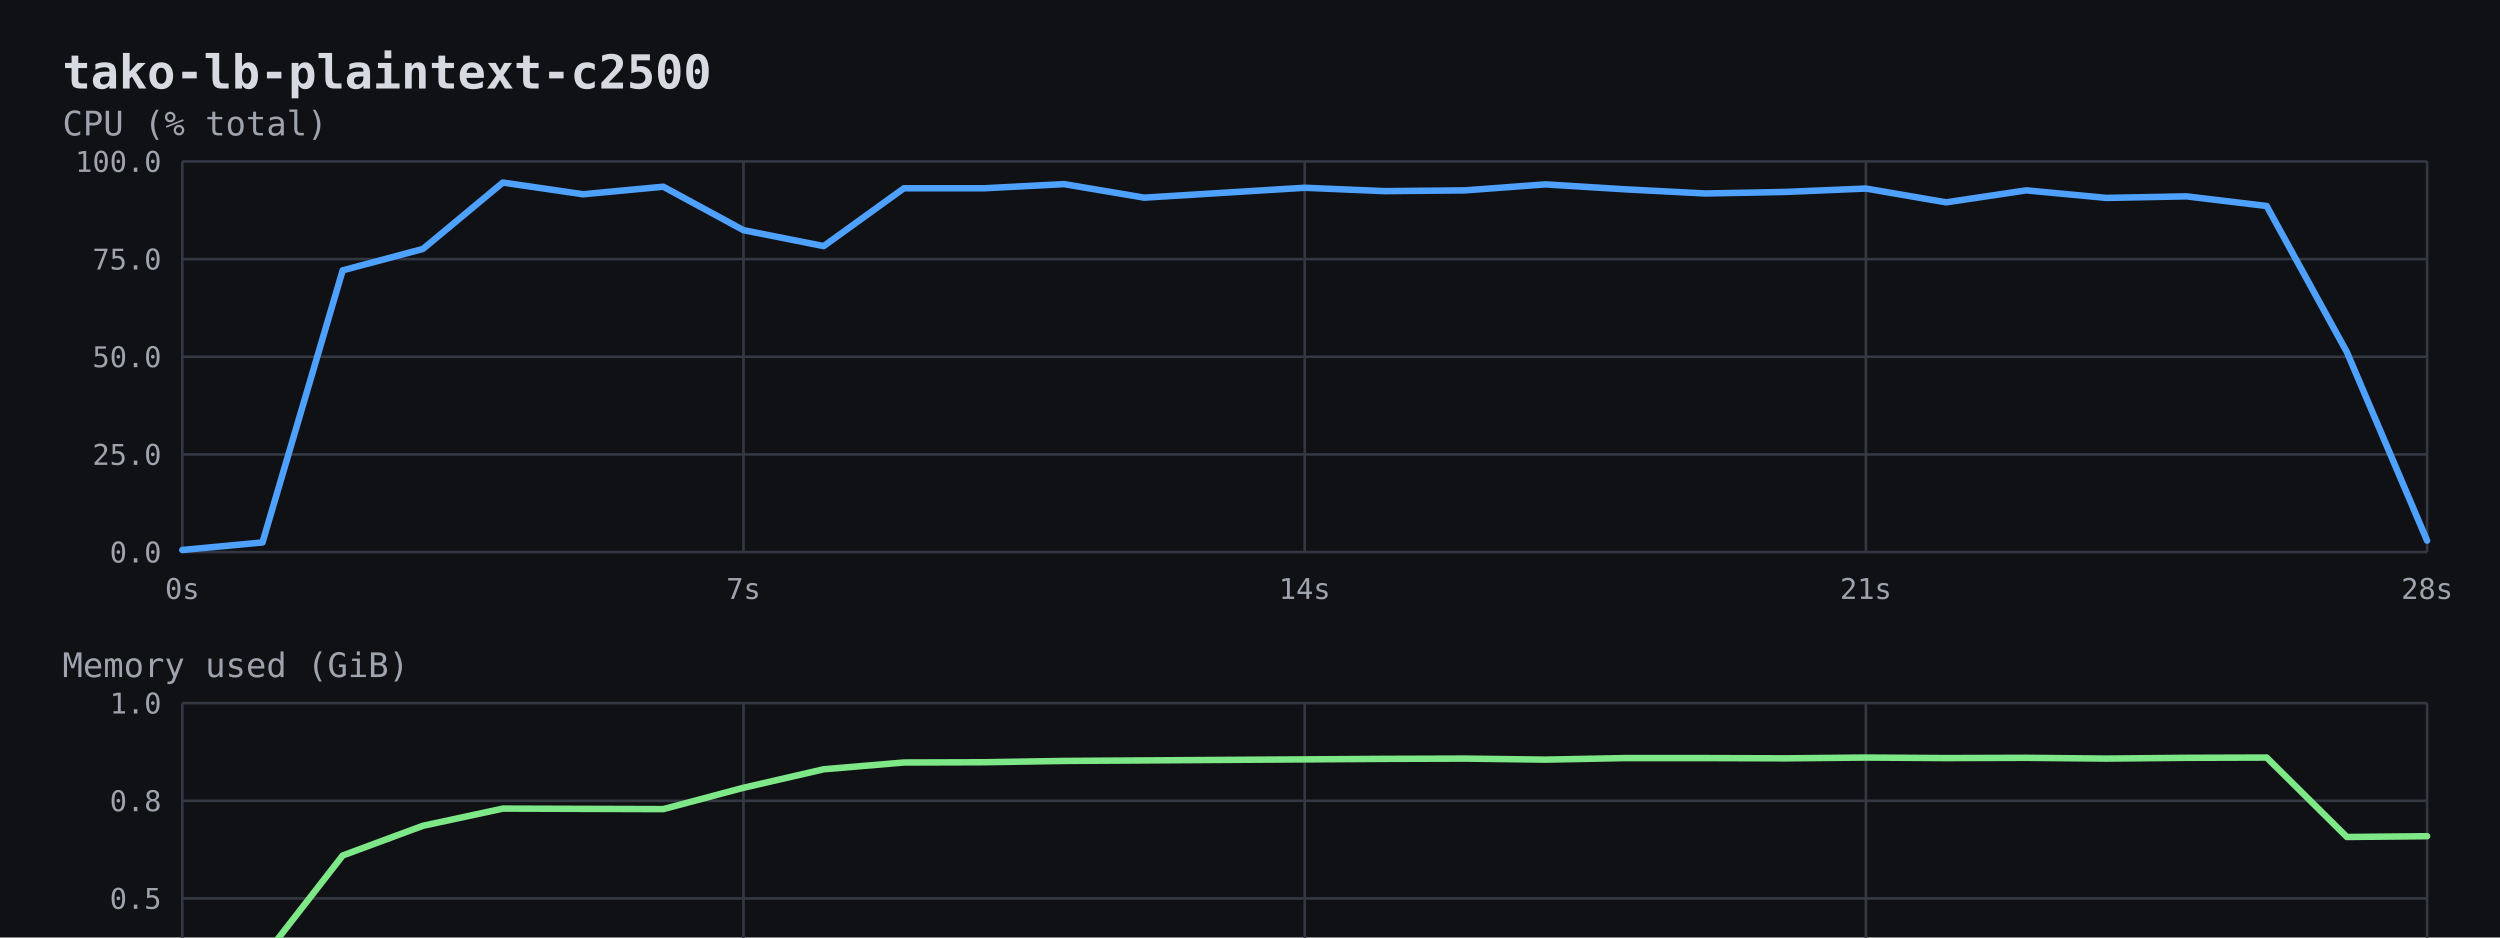
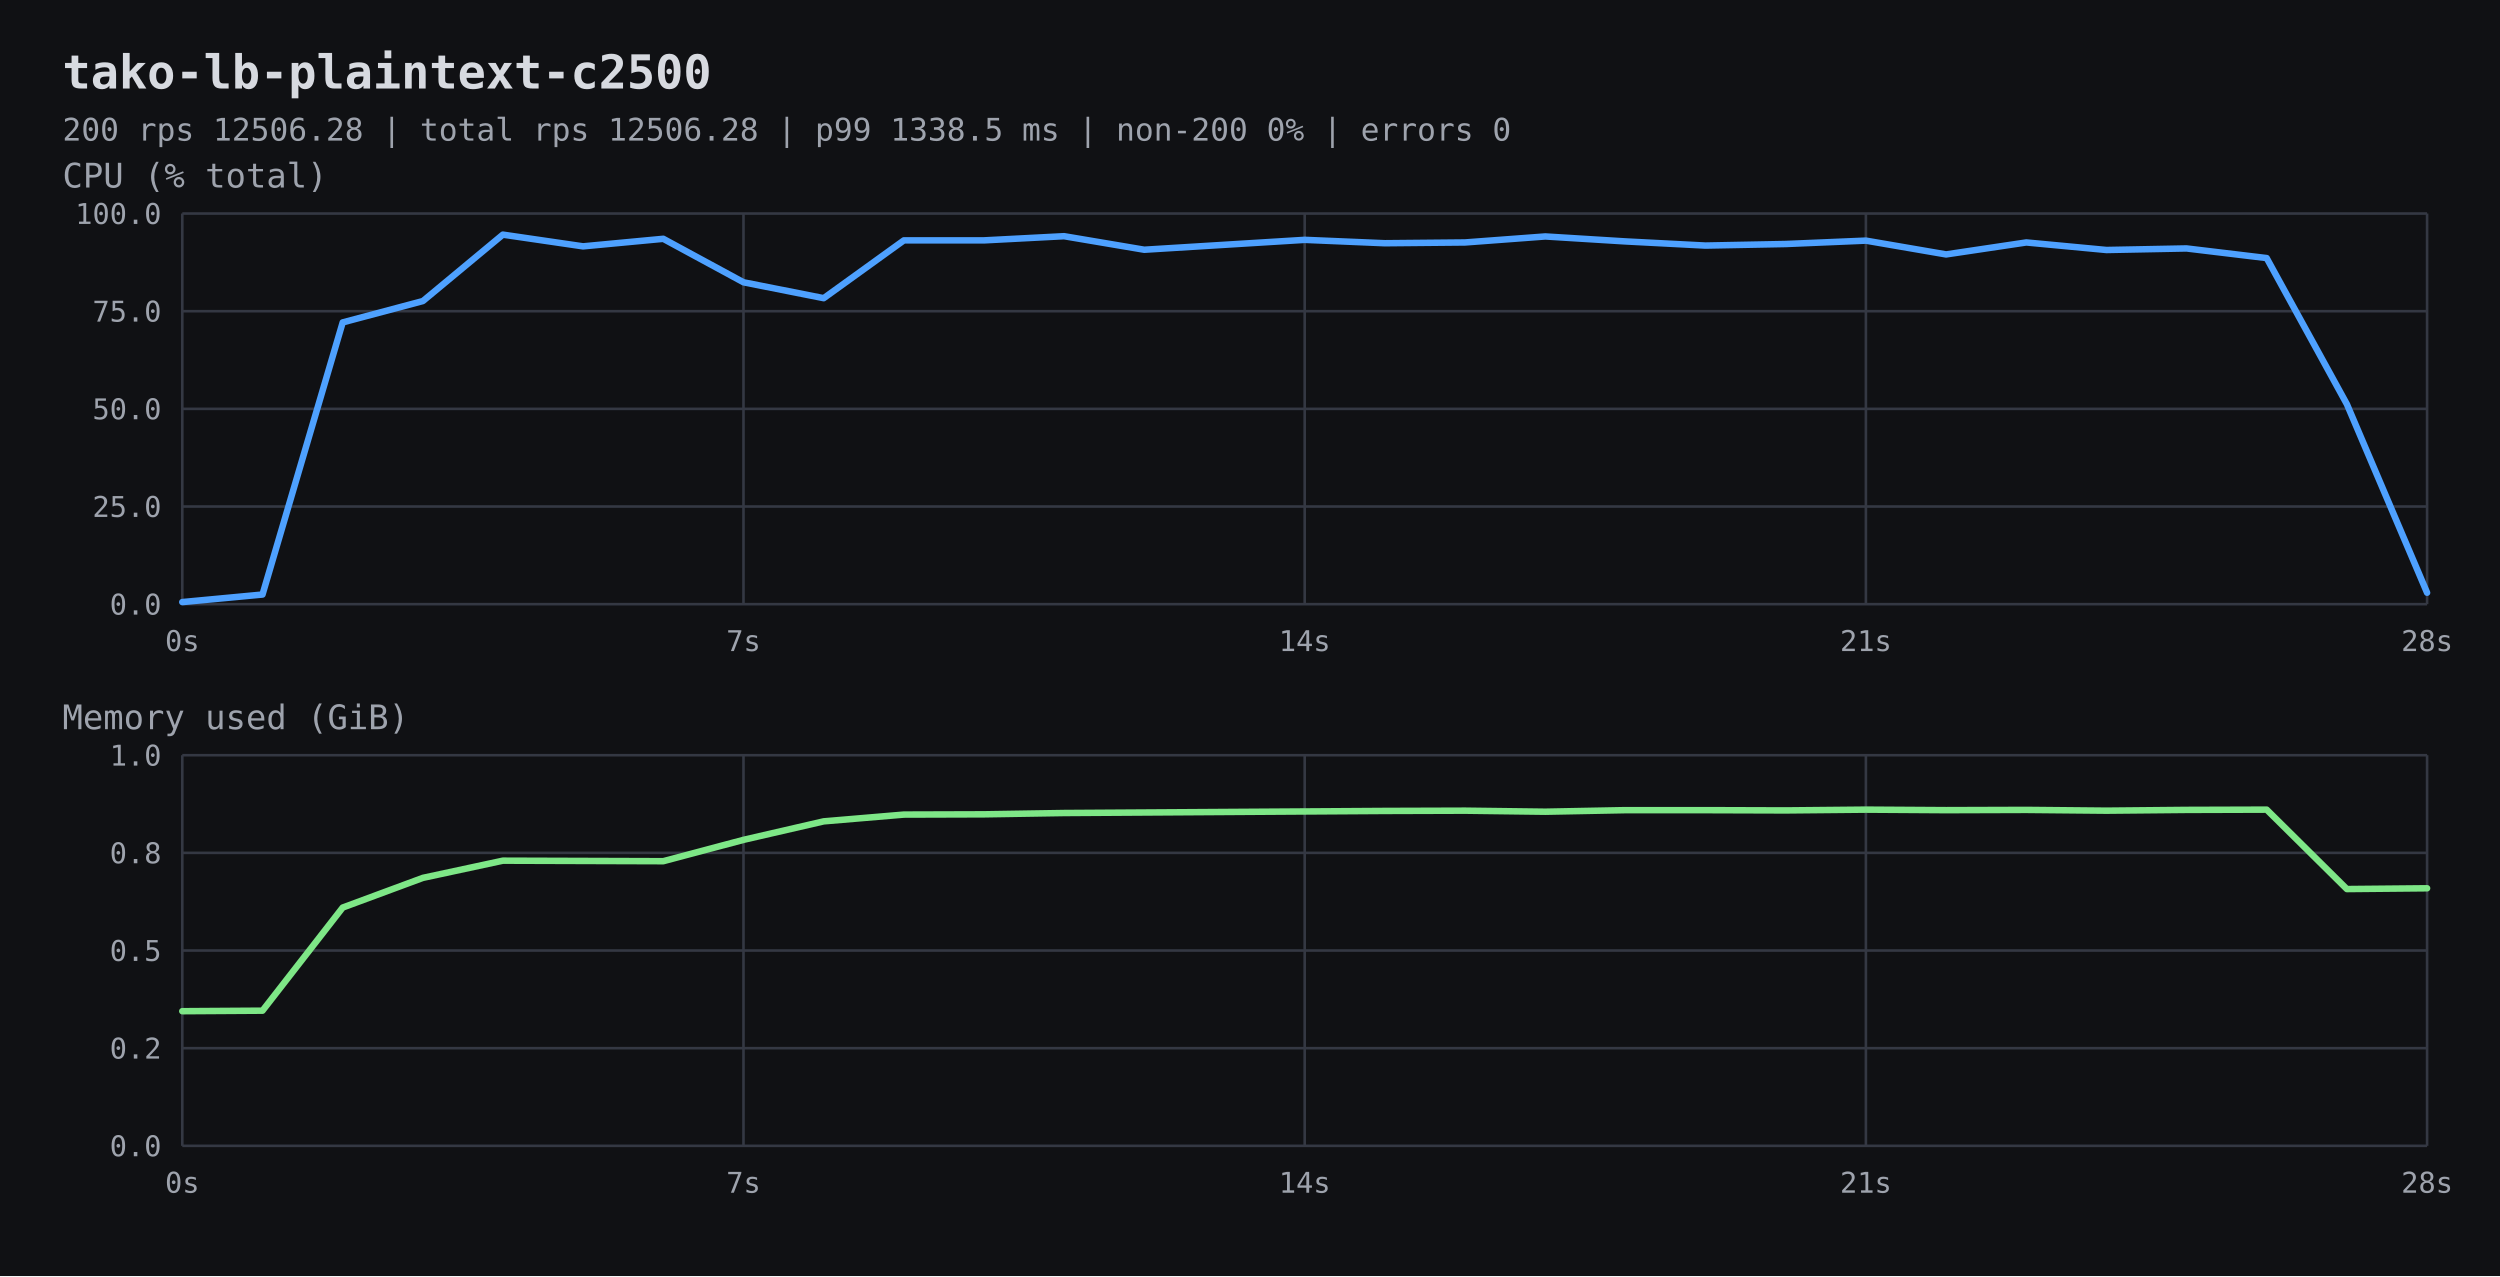
- <svg xmlns="http://www.w3.org/2000/svg" width="960" height="360" viewBox="0 0 960 360">
+ <svg xmlns="http://www.w3.org/2000/svg" width="960" height="490" viewBox="0 0 960 490">
  <rect width="100%" height="100%" fill="#101114" />
  <text x="24" y="34" fill="#d7dae0" font-family="ui-monospace, SFMono-Regular, Menlo, monospace" font-size="18" font-weight="700">tako-lb-plaintext-c2500</text>
-   <text x="24" y="52.0" fill="#9ea3ad" font-family="ui-monospace, SFMono-Regular, Menlo, monospace" font-size="13">CPU (% total)</text>
-   <line x1="70.0" y1="62.0" x2="932.0" y2="62.0" stroke="#343843" stroke-width="1" />
-   <text x="62.0" y="66.0" fill="#9ea3ad" font-family="ui-monospace, SFMono-Regular, Menlo, monospace" font-size="11" text-anchor="end">100.0</text>
-   <line x1="70.0" y1="99.5" x2="932.0" y2="99.5" stroke="#343843" stroke-width="1" />
-   <text x="62.0" y="103.5" fill="#9ea3ad" font-family="ui-monospace, SFMono-Regular, Menlo, monospace" font-size="11" text-anchor="end">75.0</text>
-   <line x1="70.0" y1="137.0" x2="932.0" y2="137.0" stroke="#343843" stroke-width="1" />
-   <text x="62.0" y="141.0" fill="#9ea3ad" font-family="ui-monospace, SFMono-Regular, Menlo, monospace" font-size="11" text-anchor="end">50.0</text>
-   <line x1="70.0" y1="174.5" x2="932.0" y2="174.5" stroke="#343843" stroke-width="1" />
-   <text x="62.0" y="178.5" fill="#9ea3ad" font-family="ui-monospace, SFMono-Regular, Menlo, monospace" font-size="11" text-anchor="end">25.0</text>
-   <line x1="70.0" y1="212.0" x2="932.0" y2="212.0" stroke="#343843" stroke-width="1" />
-   <text x="62.0" y="216.0" fill="#9ea3ad" font-family="ui-monospace, SFMono-Regular, Menlo, monospace" font-size="11" text-anchor="end">0.0</text>
-   <line x1="70.0" y1="62.0" x2="70.0" y2="212.0" stroke="#343843" stroke-width="1" />
-   <text x="70.0" y="230.0" fill="#9ea3ad" font-family="ui-monospace, SFMono-Regular, Menlo, monospace" font-size="11" text-anchor="middle">0s</text>
-   <line x1="285.5" y1="62.0" x2="285.5" y2="212.0" stroke="#343843" stroke-width="1" />
-   <text x="285.5" y="230.0" fill="#9ea3ad" font-family="ui-monospace, SFMono-Regular, Menlo, monospace" font-size="11" text-anchor="middle">7s</text>
-   <line x1="501.0" y1="62.0" x2="501.0" y2="212.0" stroke="#343843" stroke-width="1" />
-   <text x="501.0" y="230.0" fill="#9ea3ad" font-family="ui-monospace, SFMono-Regular, Menlo, monospace" font-size="11" text-anchor="middle">14s</text>
-   <line x1="716.5" y1="62.0" x2="716.5" y2="212.0" stroke="#343843" stroke-width="1" />
-   <text x="716.5" y="230.0" fill="#9ea3ad" font-family="ui-monospace, SFMono-Regular, Menlo, monospace" font-size="11" text-anchor="middle">21s</text>
-   <line x1="932.0" y1="62.0" x2="932.0" y2="212.0" stroke="#343843" stroke-width="1" />
-   <text x="932.0" y="230.0" fill="#9ea3ad" font-family="ui-monospace, SFMono-Regular, Menlo, monospace" font-size="11" text-anchor="middle">28s</text>
-   <path d="M 70.0 211.2 L 100.8 208.3 L 131.6 103.8 L 162.4 95.6 L 193.1 70.1 L 223.9 74.6 L 254.7 71.7 L 285.5 88.4 L 316.3 94.5 L 347.1 72.3 L 377.9 72.3 L 408.6 70.7 L 439.4 75.9 L 501.0 72.1 L 531.8 73.4 L 562.6 73.1 L 593.4 70.8 L 624.1 72.7 L 654.9 74.3 L 685.7 73.7 L 716.5 72.4 L 747.3 77.7 L 778.1 73.1 L 808.9 76.0 L 839.6 75.4 L 870.4 79.1 L 901.2 135.2 L 932.0 207.6" fill="none" stroke="#4ea1ff" stroke-width="2.5" stroke-linejoin="round" stroke-linecap="round" />
-   <text x="24" y="260.0" fill="#9ea3ad" font-family="ui-monospace, SFMono-Regular, Menlo, monospace" font-size="13">Memory used (GiB)</text>
-   <line x1="70.0" y1="270.0" x2="932.0" y2="270.0" stroke="#343843" stroke-width="1" />
-   <text x="62.0" y="274.0" fill="#9ea3ad" font-family="ui-monospace, SFMono-Regular, Menlo, monospace" font-size="11" text-anchor="end">1.0</text>
-   <line x1="70.0" y1="307.5" x2="932.0" y2="307.5" stroke="#343843" stroke-width="1" />
-   <text x="62.0" y="311.5" fill="#9ea3ad" font-family="ui-monospace, SFMono-Regular, Menlo, monospace" font-size="11" text-anchor="end">0.8</text>
-   <line x1="70.0" y1="345.0" x2="932.0" y2="345.0" stroke="#343843" stroke-width="1" />
-   <text x="62.0" y="349.0" fill="#9ea3ad" font-family="ui-monospace, SFMono-Regular, Menlo, monospace" font-size="11" text-anchor="end">0.5</text>
-   <line x1="70.0" y1="382.5" x2="932.0" y2="382.5" stroke="#343843" stroke-width="1" />
-   <text x="62.0" y="386.5" fill="#9ea3ad" font-family="ui-monospace, SFMono-Regular, Menlo, monospace" font-size="11" text-anchor="end">0.2</text>
-   <line x1="70.0" y1="420.0" x2="932.0" y2="420.0" stroke="#343843" stroke-width="1" />
-   <text x="62.0" y="424.0" fill="#9ea3ad" font-family="ui-monospace, SFMono-Regular, Menlo, monospace" font-size="11" text-anchor="end">0.0</text>
-   <line x1="70.0" y1="270.0" x2="70.0" y2="420.0" stroke="#343843" stroke-width="1" />
-   <text x="70.0" y="438.0" fill="#9ea3ad" font-family="ui-monospace, SFMono-Regular, Menlo, monospace" font-size="11" text-anchor="middle">0s</text>
-   <line x1="285.5" y1="270.0" x2="285.5" y2="420.0" stroke="#343843" stroke-width="1" />
-   <text x="285.5" y="438.0" fill="#9ea3ad" font-family="ui-monospace, SFMono-Regular, Menlo, monospace" font-size="11" text-anchor="middle">7s</text>
-   <line x1="501.0" y1="270.0" x2="501.0" y2="420.0" stroke="#343843" stroke-width="1" />
-   <text x="501.0" y="438.0" fill="#9ea3ad" font-family="ui-monospace, SFMono-Regular, Menlo, monospace" font-size="11" text-anchor="middle">14s</text>
-   <line x1="716.5" y1="270.0" x2="716.5" y2="420.0" stroke="#343843" stroke-width="1" />
-   <text x="716.5" y="438.0" fill="#9ea3ad" font-family="ui-monospace, SFMono-Regular, Menlo, monospace" font-size="11" text-anchor="middle">21s</text>
-   <line x1="932.0" y1="270.0" x2="932.0" y2="420.0" stroke="#343843" stroke-width="1" />
-   <text x="932.0" y="438.0" fill="#9ea3ad" font-family="ui-monospace, SFMono-Regular, Menlo, monospace" font-size="11" text-anchor="middle">28s</text>
-   <path d="M 70.0 368.3 L 100.8 368.1 L 131.6 328.5 L 162.4 317.1 L 193.1 310.5 L 223.9 310.6 L 254.7 310.7 L 285.5 302.5 L 316.3 295.4 L 347.1 292.8 L 377.9 292.7 L 408.6 292.2 L 439.4 292.0 L 501.0 291.6 L 531.8 291.4 L 562.6 291.3 L 593.4 291.7 L 624.1 291.1 L 654.9 291.1 L 685.7 291.2 L 716.5 290.9 L 747.3 291.1 L 778.1 291.0 L 808.9 291.3 L 839.6 291.0 L 870.4 290.9 L 901.2 321.4 L 932.0 321.1" fill="none" stroke="#7ee787" stroke-width="2.5" stroke-linejoin="round" stroke-linecap="round" />
+   <text x="24" y="54" fill="#9ea3ad" font-family="ui-monospace, SFMono-Regular, Menlo, monospace" font-size="12">200 rps 12506.28 | total rps 12506.28 | p99 1338.5 ms | non-200 0% | errors 0</text>
+   <text x="24" y="72.0" fill="#9ea3ad" font-family="ui-monospace, SFMono-Regular, Menlo, monospace" font-size="13">CPU (% total)</text>
+   <line x1="70.0" y1="82.0" x2="932.0" y2="82.0" stroke="#343843" stroke-width="1" />
+   <text x="62.0" y="86.0" fill="#9ea3ad" font-family="ui-monospace, SFMono-Regular, Menlo, monospace" font-size="11" text-anchor="end">100.0</text>
+   <line x1="70.0" y1="119.5" x2="932.0" y2="119.5" stroke="#343843" stroke-width="1" />
+   <text x="62.0" y="123.5" fill="#9ea3ad" font-family="ui-monospace, SFMono-Regular, Menlo, monospace" font-size="11" text-anchor="end">75.0</text>
+   <line x1="70.0" y1="157.0" x2="932.0" y2="157.0" stroke="#343843" stroke-width="1" />
+   <text x="62.0" y="161.0" fill="#9ea3ad" font-family="ui-monospace, SFMono-Regular, Menlo, monospace" font-size="11" text-anchor="end">50.0</text>
+   <line x1="70.0" y1="194.5" x2="932.0" y2="194.5" stroke="#343843" stroke-width="1" />
+   <text x="62.0" y="198.5" fill="#9ea3ad" font-family="ui-monospace, SFMono-Regular, Menlo, monospace" font-size="11" text-anchor="end">25.0</text>
+   <line x1="70.0" y1="232.0" x2="932.0" y2="232.0" stroke="#343843" stroke-width="1" />
+   <text x="62.0" y="236.0" fill="#9ea3ad" font-family="ui-monospace, SFMono-Regular, Menlo, monospace" font-size="11" text-anchor="end">0.0</text>
+   <line x1="70.0" y1="82.0" x2="70.0" y2="232.0" stroke="#343843" stroke-width="1" />
+   <text x="70.0" y="250.0" fill="#9ea3ad" font-family="ui-monospace, SFMono-Regular, Menlo, monospace" font-size="11" text-anchor="middle">0s</text>
+   <line x1="285.5" y1="82.0" x2="285.5" y2="232.0" stroke="#343843" stroke-width="1" />
+   <text x="285.5" y="250.0" fill="#9ea3ad" font-family="ui-monospace, SFMono-Regular, Menlo, monospace" font-size="11" text-anchor="middle">7s</text>
+   <line x1="501.0" y1="82.0" x2="501.0" y2="232.0" stroke="#343843" stroke-width="1" />
+   <text x="501.0" y="250.0" fill="#9ea3ad" font-family="ui-monospace, SFMono-Regular, Menlo, monospace" font-size="11" text-anchor="middle">14s</text>
+   <line x1="716.5" y1="82.0" x2="716.5" y2="232.0" stroke="#343843" stroke-width="1" />
+   <text x="716.5" y="250.0" fill="#9ea3ad" font-family="ui-monospace, SFMono-Regular, Menlo, monospace" font-size="11" text-anchor="middle">21s</text>
+   <line x1="932.0" y1="82.0" x2="932.0" y2="232.0" stroke="#343843" stroke-width="1" />
+   <text x="932.0" y="250.0" fill="#9ea3ad" font-family="ui-monospace, SFMono-Regular, Menlo, monospace" font-size="11" text-anchor="middle">28s</text>
+   <path d="M 70.0 231.2 L 100.8 228.3 L 131.6 123.8 L 162.4 115.6 L 193.1 90.1 L 223.9 94.6 L 254.7 91.7 L 285.5 108.4 L 316.3 114.5 L 347.1 92.3 L 377.9 92.3 L 408.6 90.7 L 439.4 95.9 L 501.0 92.1 L 531.8 93.4 L 562.6 93.1 L 593.4 90.8 L 624.1 92.7 L 654.9 94.3 L 685.7 93.7 L 716.5 92.4 L 747.3 97.7 L 778.1 93.1 L 808.9 96.0 L 839.6 95.4 L 870.4 99.1 L 901.2 155.2 L 932.0 227.6" fill="none" stroke="#4ea1ff" stroke-width="2.5" stroke-linejoin="round" stroke-linecap="round" />
+   <text x="24" y="280.0" fill="#9ea3ad" font-family="ui-monospace, SFMono-Regular, Menlo, monospace" font-size="13">Memory used (GiB)</text>
+   <line x1="70.0" y1="290.0" x2="932.0" y2="290.0" stroke="#343843" stroke-width="1" />
+   <text x="62.0" y="294.0" fill="#9ea3ad" font-family="ui-monospace, SFMono-Regular, Menlo, monospace" font-size="11" text-anchor="end">1.0</text>
+   <line x1="70.0" y1="327.5" x2="932.0" y2="327.5" stroke="#343843" stroke-width="1" />
+   <text x="62.0" y="331.5" fill="#9ea3ad" font-family="ui-monospace, SFMono-Regular, Menlo, monospace" font-size="11" text-anchor="end">0.8</text>
+   <line x1="70.0" y1="365.0" x2="932.0" y2="365.0" stroke="#343843" stroke-width="1" />
+   <text x="62.0" y="369.0" fill="#9ea3ad" font-family="ui-monospace, SFMono-Regular, Menlo, monospace" font-size="11" text-anchor="end">0.5</text>
+   <line x1="70.0" y1="402.5" x2="932.0" y2="402.5" stroke="#343843" stroke-width="1" />
+   <text x="62.0" y="406.5" fill="#9ea3ad" font-family="ui-monospace, SFMono-Regular, Menlo, monospace" font-size="11" text-anchor="end">0.2</text>
+   <line x1="70.0" y1="440.0" x2="932.0" y2="440.0" stroke="#343843" stroke-width="1" />
+   <text x="62.0" y="444.0" fill="#9ea3ad" font-family="ui-monospace, SFMono-Regular, Menlo, monospace" font-size="11" text-anchor="end">0.0</text>
+   <line x1="70.0" y1="290.0" x2="70.0" y2="440.0" stroke="#343843" stroke-width="1" />
+   <text x="70.0" y="458.0" fill="#9ea3ad" font-family="ui-monospace, SFMono-Regular, Menlo, monospace" font-size="11" text-anchor="middle">0s</text>
+   <line x1="285.5" y1="290.0" x2="285.5" y2="440.0" stroke="#343843" stroke-width="1" />
+   <text x="285.5" y="458.0" fill="#9ea3ad" font-family="ui-monospace, SFMono-Regular, Menlo, monospace" font-size="11" text-anchor="middle">7s</text>
+   <line x1="501.0" y1="290.0" x2="501.0" y2="440.0" stroke="#343843" stroke-width="1" />
+   <text x="501.0" y="458.0" fill="#9ea3ad" font-family="ui-monospace, SFMono-Regular, Menlo, monospace" font-size="11" text-anchor="middle">14s</text>
+   <line x1="716.5" y1="290.0" x2="716.5" y2="440.0" stroke="#343843" stroke-width="1" />
+   <text x="716.5" y="458.0" fill="#9ea3ad" font-family="ui-monospace, SFMono-Regular, Menlo, monospace" font-size="11" text-anchor="middle">21s</text>
+   <line x1="932.0" y1="290.0" x2="932.0" y2="440.0" stroke="#343843" stroke-width="1" />
+   <text x="932.0" y="458.0" fill="#9ea3ad" font-family="ui-monospace, SFMono-Regular, Menlo, monospace" font-size="11" text-anchor="middle">28s</text>
+   <path d="M 70.0 388.3 L 100.8 388.1 L 131.6 348.5 L 162.4 337.1 L 193.1 330.5 L 223.9 330.6 L 254.7 330.7 L 285.5 322.5 L 316.3 315.4 L 347.1 312.8 L 377.9 312.7 L 408.6 312.2 L 439.4 312.0 L 501.0 311.6 L 531.8 311.4 L 562.6 311.3 L 593.4 311.7 L 624.1 311.1 L 654.9 311.1 L 685.7 311.2 L 716.5 310.9 L 747.3 311.1 L 778.1 311.0 L 808.9 311.3 L 839.6 311.0 L 870.4 310.9 L 901.2 341.4 L 932.0 341.1" fill="none" stroke="#7ee787" stroke-width="2.5" stroke-linejoin="round" stroke-linecap="round" />
</svg>
